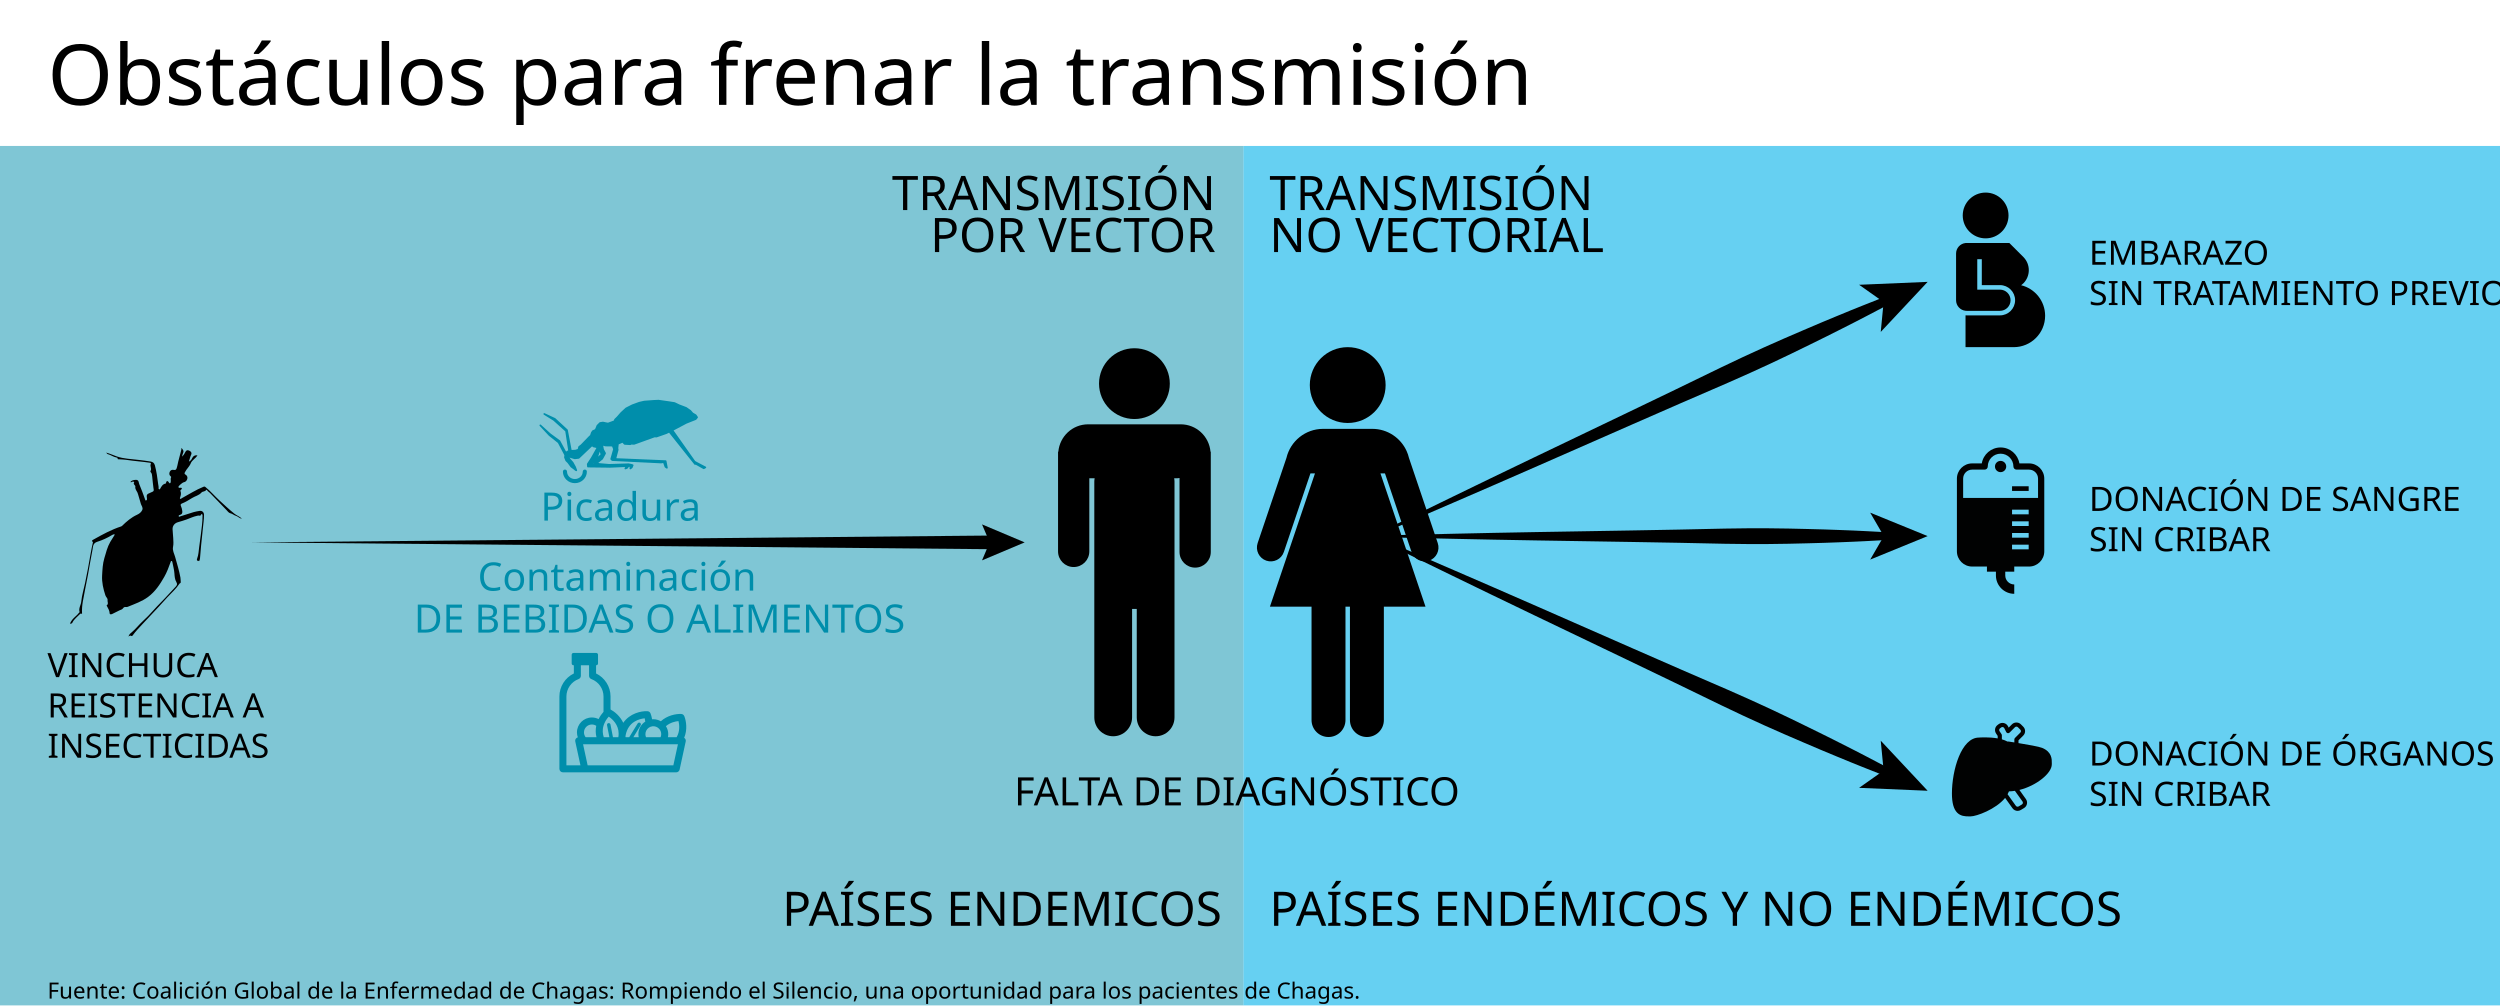
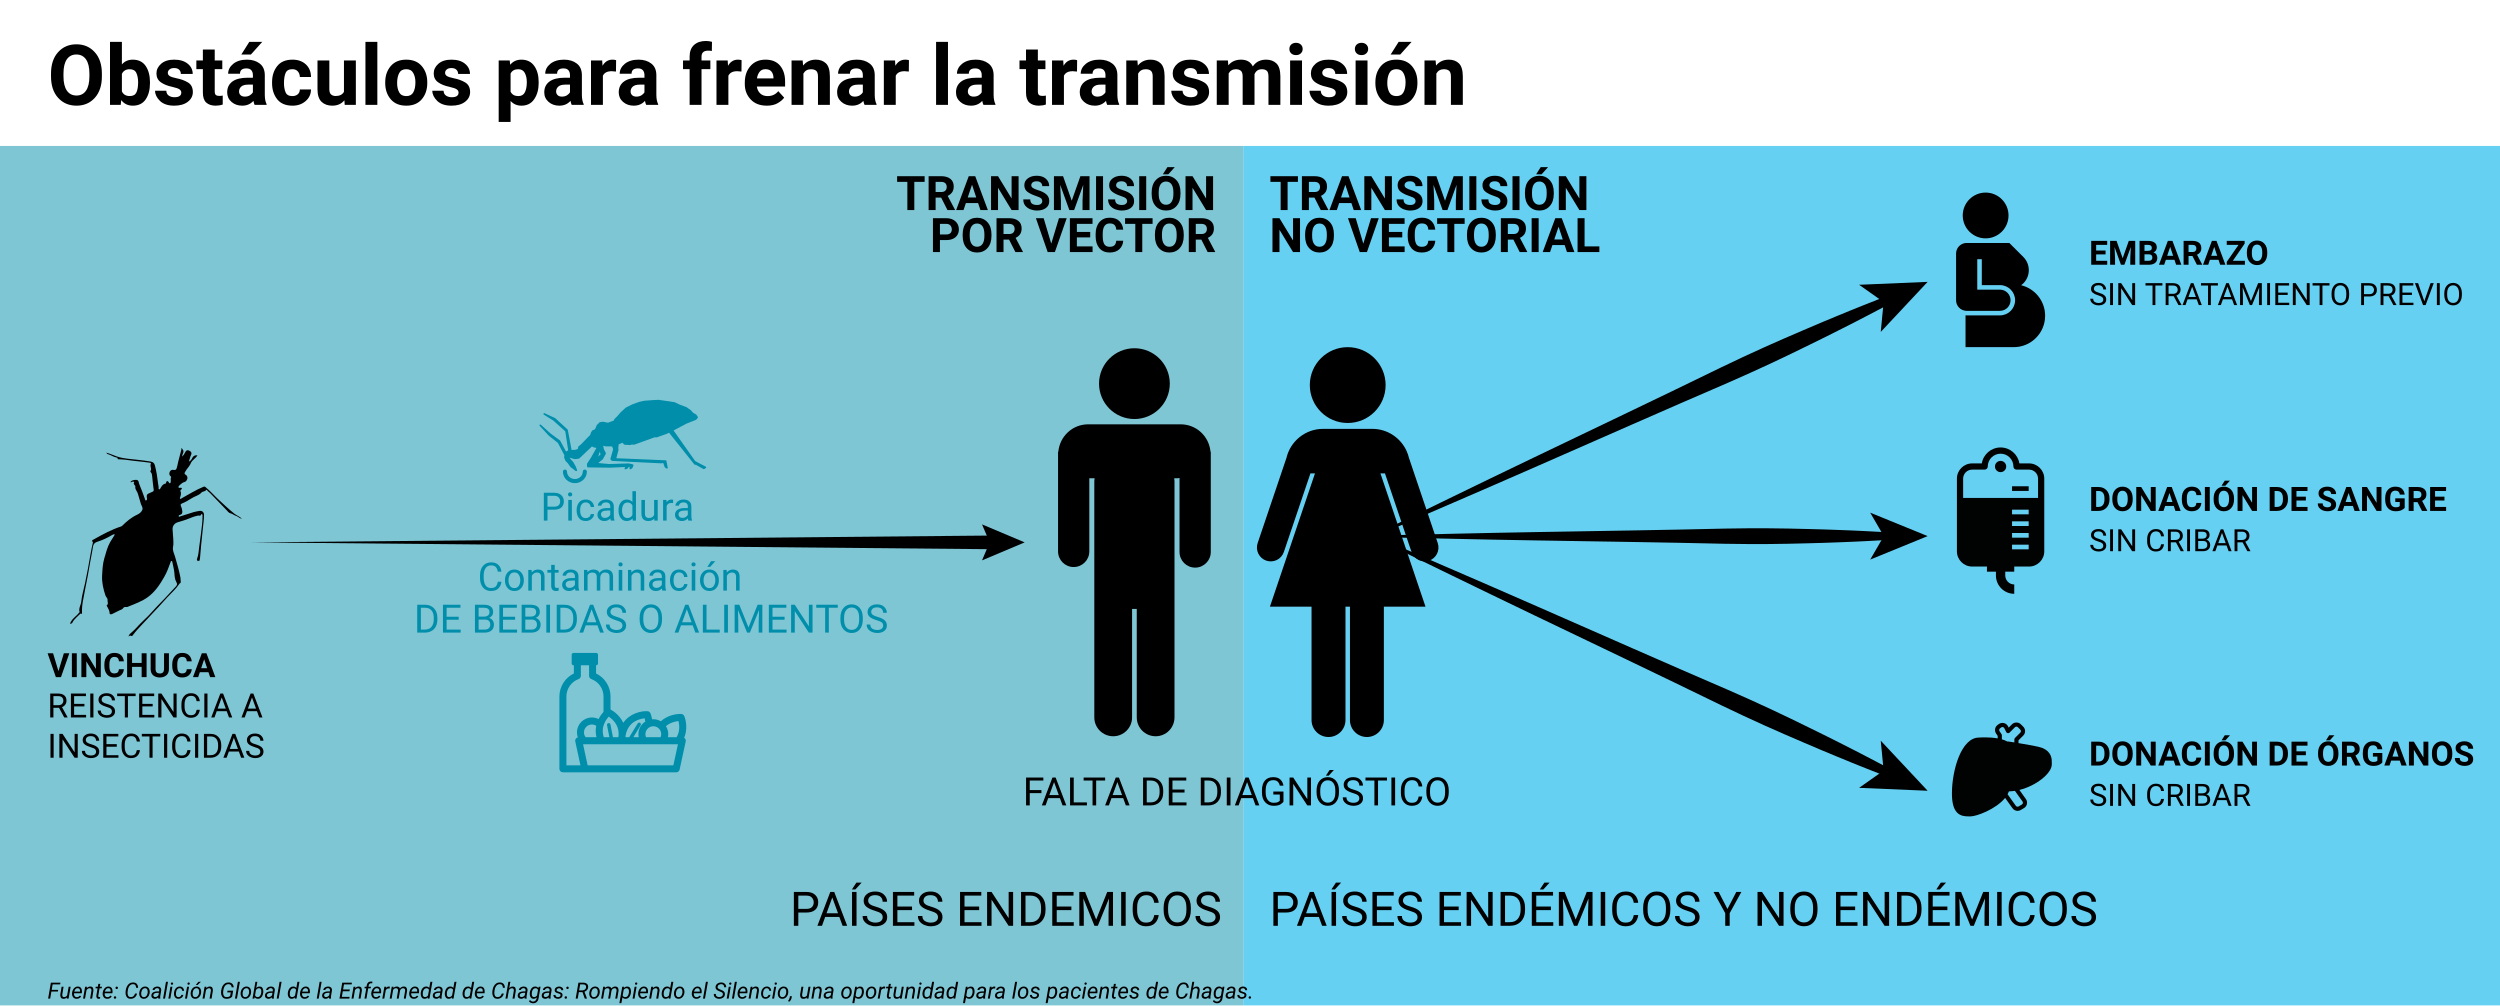
<svg xmlns="http://www.w3.org/2000/svg" version="1.1" id="Capa_1" x="0px" y="0px" width="893px" height="359.131px" viewBox="0 0 893 359.131" enable-background="new 0 0 893 359.131" xml:space="preserve">
  <rect x="-2.033" y="52.132" opacity="0.5" fill="#008EAB" enable-background="new    " width="446.191" height="306.999" />
  <rect x="444.158" y="52.132" opacity="0.6" fill="#00B0E9" enable-background="new    " width="448.842" height="306.999" />
-   <text id="title" transform="matrix(1 0 0 1 16.9546 37.4495)" font-family="'Roboto-Bold'" font-size="30">Obstáculos para frenar la transmisión</text>
-   <text id="centraltext" transform="matrix(1 0 0 1 441.8345 287.6907)" font-family="'Roboto-Regular'" font-size="14" text-anchor="middle">FALTA DE DIAGNÓSTICO</text>
-   <text id="vectortext1" transform="matrix(1 0 0 1 193.0947 185.968)" fill="#008EAB" font-family="'Roboto-Regular'" font-size="14">Picadura</text>
-   <text id="vectortext2" transform="matrix(1 0 0 1 170.6357 210.968)" fill="#008EAB" font-family="'Roboto-Regular'" font-size="14">Contaminación</text>
-   <text id="vectortext3" transform="matrix(1 0 0 1 147.8755 225.968)" fill="#008EAB" font-family="'Roboto-Regular'" font-size="14">DE BEBIDAS O ALIMENTOS</text>
-   <text id="wtitle1" transform="matrix(1 0 0 1 453.4473 75.0286)" font-family="'Roboto-Bold'" font-size="17" text-anchor="start">TRANSMISIÓN </text>
-   <text id="wtitle2" transform="matrix(1 0 0 1 453.4473 90.0286)" font-family="'Roboto-Bold'" font-size="17" text-anchor="start">NO VECTORIAL </text>
+   <text id="title" transform="matrix(1 0 0 1 16.9546 37.4495)" font-family="Roboto" font-weight="700" font-size="30">Obstáculos para frenar la transmisión</text>
+   <text id="centraltext" transform="matrix(1 0 0 1 441.8345 287.6907)" font-family="Roboto" font-size="14" text-anchor="middle">FALTA DE DIAGNÓSTICO</text>
+   <text id="vectortext1" transform="matrix(1 0 0 1 193.0947 185.968)" fill="#008EAB" font-family="Roboto" font-size="14">Picadura</text>
+   <text id="vectortext2" transform="matrix(1 0 0 1 170.6357 210.968)" fill="#008EAB" font-family="Roboto" font-size="14">Contaminación</text>
+   <text id="vectortext3" transform="matrix(1 0 0 1 147.8755 225.968)" fill="#008EAB" font-family="Roboto" font-size="14">DE BEBIDAS O ALIMENTOS</text>
+   <text id="wtitle1" transform="matrix(1 0 0 1 453.4473 75.0286)" font-family="Roboto" font-weight="700" font-size="17" text-anchor="start">TRANSMISIÓN </text>
+   <text id="wtitle2" transform="matrix(1 0 0 1 453.4473 90.0286)" font-family="Roboto" font-weight="700" font-size="17" text-anchor="start">NO VECTORIAL </text>
  <rect x="136.52" y="391.238" fill="none" width="562.667" height="105.666" />
  <text transform="matrix(1 0 0 1 136.5195 399.7571)" font-family="'MyriadPro-Regular'" font-size="12">del vector (resistencia a insecticidas, invasión de zonas periurbanas) salen dos flechas. una que pica al humano, </text>
  <text transform="matrix(1 0 0 1 136.5195 414.1575)" font-family="'MyriadPro-Regular'" font-size="12">otra que lo contamina via alimentos o bebidas. Ese humano no es detectado (no detección). De él (mejor si es </text>
  <text transform="matrix(1 0 0 1 136.5195 428.5588)" font-family="'MyriadPro-Regular'" font-size="12">ella) salen tres flechas. Una hacia el embarazo (no tratamiento), otra hacia donación de sangre (no cribado) y otra </text>
  <text transform="matrix(1 0 0 1 136.5195 442.9573)" font-family="'MyriadPro-Regular'" font-size="12">hacia donación de órganos (no cribado).    </text>
  <text transform="matrix(1 0 0 1 136.5195 457.3586)" font-family="'MyriadPro-Regular'" font-size="12">Todas las fases del ciclo de transmisión son válidas para los países endémicos. La parte sin el vector es válida para </text>
  <text transform="matrix(1 0 0 1 136.5195 471.7571)" font-family="'MyriadPro-Regular'" font-size="12">países no endémicos.</text>
  <g id="vinchuca">
    <path d="M70.978,200.353c-0.71,0.005-0.764-0.33-0.535-0.919c0.489-1.278,0.514-2.647,0.698-3.983   c0.184-1.375,0.401-2.74,0.551-4.115c0.271-2.405,0.685-4.805,0.656-7.239c-0.004-0.204-0.038-0.365-0.196-0.438   c-0.221-0.095-0.334,0.1-0.388,0.254c-0.113,0.305-0.343,0.346-0.593,0.264c-0.263-0.084-0.489,0.01-0.731,0.059   c-1.324,0.271-2.54,0.86-3.797,1.324c-1.044,0.385-2.11,0.676-3.171,0.996c-1.111,0.34-1.863,1.286-1.833,2.46   c0.025,1.061,0.201,2.107,0.234,3.164c0.042,1.036,0.163,2.11-0.054,3.102c-0.292,1.38,0.417,2.466,0.739,3.653   c0.668,2.441,1.433,4.862,1.888,7.355c0.1,0.53,0.054,1.089,0.117,1.627c0.05,0.387-0.33,0.379-0.468,0.596   c-1.182,1.825-2.84,3.229-4.294,4.816c-1.04,1.134-2.063,2.291-3.116,3.421c-1.934,2.078-3.889,4.138-5.823,6.216   c-1.162,1.257-2.364,2.477-3.367,3.872c-0.125,0.176-0.313,0.49-0.584,0.314c-0.359-0.224-0.626-0.094-1.036,0.248   c0.242-0.873,0.823-1.253,1.287-1.642c1.408-1.182,2.502-2.665,3.86-3.894c1.315-1.187,2.552-2.479,3.726-3.808   c1.809-2.028,3.789-3.891,5.602-5.913c0.789-0.879,1.621-1.736,2.427-2.602c0.447-0.474,0.651-0.917,0.217-1.643   c-0.543-0.891-0.618-1.988-0.689-3.032c-0.087-1.379-0.489-2.696-0.727-4.049c-0.034-0.19-0.104-0.438-0.338-0.435   c-0.238,0.003-0.259,0.278-0.322,0.447c-0.643,1.783-1.291,3.566-2.239,5.222c-1.542,2.711-3.237,5.292-5.815,7.197   c-2.185,1.611-4.716,2.464-7.18,3.482c-0.201,0.079-0.451,0.146-0.656,0.106c-0.51-0.104-0.84,0.09-1.116,0.483   c-0.288,0.421-0.789,0.479-1.199,0.688c-0.869,0.455-1.746,0.898-2.636,1.308c-0.334,0.154-0.885,0.251-0.911-0.237   c-0.046-0.99-0.535-1.768-0.973-2.588c-0.042-0.079-0.184-0.174-0.08-0.244c0.79-0.553,0.18-1.357,0.305-2.026   c0.083-0.444-0.572-0.971-0.765-1.543c-0.764-2.32-1.32-4.655-1.178-7.143c0.117-2.063,0.192-4.125,0.79-6.118   c0.593-1.977,1.061-4.008,2.109-5.818c0.518-0.897,1.094-1.763,1.658-2.671c-0.459-0.163-0.806,0.064-1.053,0.215   c-1.646,0.994-3.408,1.817-5.208,2.37c-1.65,0.508-1.504,1.759-1.729,2.855c-0.605,2.987-1.074,6.003-1.633,9.002   c-0.593,3.187-1.278,6.356-1.834,9.553c-0.242,1.412-0.351,2.856-0.267,4.303c-0.242,0.063-0.455-0.167-0.66,0.037   c-1.002,1.034-2.226,1.878-2.844,3.242c-0.176,0.38-0.644,0.083-0.811,0.455c0.117-0.614,0.438-1.107,0.793-1.566   c0.706-0.917,1.721-1.539,2.41-2.48c0.067-0.095,0.268-0.2,0.251-0.246c-0.472-1.362,0.455-2.503,0.576-3.776   c0.226-2.239,0.902-4.403,1.358-6.607c0.718-3.496,1.412-6.997,1.984-10.522c0.209-1.286,0.518-2.559,0.785-3.834   c0.025-0.121,0.101-0.251-0.012-0.345c-0.585-0.502-0.034-0.691,0.267-0.863c3.196-1.796,6.408-3.555,9.908-4.694   c0.129-0.04,0.205-0.103,0.297-0.188c1.595-1.566,3.274-3.012,5.342-3.964c0.744-0.344,1.437-0.812,1.834-1.639   c0.414-0.867-0.209-1.486-0.439-2.158c-0.401-1.152-0.622-2.356-1.032-3.51c-0.075-0.2-0.121-0.42-0.213-0.617   c-0.305-0.68-0.911-1.241-0.756-2.102c0.046-0.234-0.155-0.456-0.326-0.646c-0.113-0.122-0.196-0.284-0.246-0.439   c-0.083-0.238,0.48-0.614-0.167-0.735c-0.321-0.061-0.535,0.211-0.823,0.254c-0.159-0.048-0.234-0.12-0.075-0.259   c0.489-0.479,1.057-0.576,1.742-0.62c1.211-0.077,1.048,0.958,1.286,1.511c0.794,1.805,1.416,3.682,2.105,5.53   c0.054,0.152,0.088,0.402,0.317,0.325c0.247-0.079,0.384-0.282,0.338-0.581c-0.209-1.521-0.138-1.638,1.312-2.234   c1.266-0.522,1.203-0.515,0.978-1.83c-0.209-1.278-0.25-2.582-0.422-3.864c-0.075-0.568-0.063-1.19-0.556-1.638   c-0.133-0.125-0.121-0.294-0.008-0.477c0.25-0.417,0.134-0.894,0.046-1.307c-0.075-0.361-0.167-0.679-0.008-1.036   c0.242-0.547-0.275-0.505-0.514-0.543c-1.249-0.18-2.506-0.34-3.764-0.453c-1.533-0.136-3.053-0.361-4.583-0.568   c-0.806-0.109-1.633-0.12-2.448-0.182c-0.242-0.017-0.584,0.125-0.522-0.372c0.021-0.134-0.188-0.228-0.338-0.251   c-1.153-0.171-2.072-0.952-3.187-1.229c-0.18-0.044-0.305-0.278-0.577-0.541c1.437,0.384,2.606,0.965,3.835,1.381   c1.207,0.407,2.473,0.662,3.743,0.8c2.765,0.309,5.543,0.56,8.283,1.013c0.793,0.132,1.32,0.471,1.562,1.368   c0.581,2.189,0.89,4.415,1.161,6.654c0.067,0.509,0.23,1.015,0.146,1.545c-0.017,0.149,0.063,0.309,0.226,0.358   c0.175,0.057,0.275-0.072,0.351-0.209c0.464-0.828,0.898-1.686,1.993-1.84c0.276-1.156,0.668-1.167,1.287-0.178   c0.146,0.234,0.405-0.038,0.468-0.267c0.159-0.614-0.163-1.28,0.184-1.889c0.021-0.042-0.117-0.213-0.213-0.283   c-0.53-0.438-0.526-0.994-0.309-1.559c0.247-0.635,0.873-0.844,1.42-0.714c0.727,0.171,0.936-0.167,1.094-0.712   c0.075-0.266,0.163-0.528,0.213-0.796c0.372-1.955,1.003-3.841,1.445-5.777c0.021-0.088-0.021-0.196-0.033-0.292   c-0.008-0.1,0.029-0.163,0.125-0.191c0.417,0.52,0.906,0.998,0.488,1.774c-0.167,0.31-0.2,0.691-0.351,1.262   c0.639-0.595,0.927-1.17,1.224-1.737c0.297-0.583,0.765-0.7,1.437-0.363c0.644,0.324,0.877,0.827,0.61,1.378   c-0.368,0.744-0.501,1.558-0.835,2.496c0.66-0.267,0.948-0.731,1.157-1.188c0.376-0.837,0.986-1.154,1.859-1.055   c0.046,0.086,0.025,0.145-0.067,0.178c-0.618,0.999-1.83,1.564-2.243,2.617c-0.497,1.26-1.55,2.078-2.114,3.252   c-0.171,0.364-0.238,0.577,0.196,0.827c0.56,0.324,0.827,0.886,0.656,1.537c-0.188,0.673-0.63,1.124-1.353,1.237   c-0.343,0.054-1.784,1.281-1.805,1.581c-0.029,0.402,0.28,0.424,0.551,0.369c0.268-0.059,0.531-0.066,0.644,0.188   c0.113,0.25-0.163,0.388-0.322,0.526c-0.15,0.129-0.242,0.259-0.163,0.446c0.318,0.744,0.155,1.454-0.083,2.177   c-0.054,0.18-0.234,0.464,0.021,0.613c0.192,0.107,0.359-0.129,0.526-0.221c2.577-1.385,5.029-2.999,7.761-4.089   c0.368-0.15,0.463-0.101,0.79,0.163c1.75,1.422,3.2,3.146,4.854,4.662c1.788,1.625,3.53,3.304,5.426,4.8   c0.802,0.631,1.817,0.969,2.652,1.767c-0.902-0.088-1.374-0.806-2.118-1.011c-0.71-0.201-1.253-0.773-2.051-0.939   c-0.539-0.108-0.985-0.778-1.433-1.235c-1.951-2.006-3.885-4.02-5.819-6.035c-0.321-0.336-0.777-0.533-1.011-0.971   c-0.046-0.083-0.209-0.108-0.317-0.159c-0.296,0.781-1.228,0.487-1.684,1.011c-0.894,1.036-2.264,1.274-3.371,1.968   c-1.157,0.719-2.327,1.45-3.605,1.946c-0.497,0.193-0.572,0.453-0.363,0.902c0.255,0.577,0.401,1.185,0.484,1.809   c0.083,0.674-0.083,1.184-0.819,1.358c-0.071,0.021-0.142,0.058-0.213,0.072c-0.263,0.064-0.296,0.312-0.238,0.475   c0.08,0.251,0.289,0.066,0.439,0.021c1.637-0.521,3.271-1.067,4.917-1.563c0.685-0.204,1.399-0.31,2.109-0.43   c0.869-0.148,1.562,0.479,1.562,1.407c0.004,1.658-0.263,3.291-0.417,4.941c-0.188,1.979-0.422,3.958-0.614,5.938   c-0.15,1.551-0.263,3.104-0.401,4.655c-0.029,0.345-0.117,0.685-0.301,0.984C71.061,200.453,71.007,200.435,70.978,200.353z" />
  </g>
  <g id="embarazo">
    <path d="M721.947,101.885c0.274-0.201,0.542-0.418,0.79-0.667c2.603-2.601,2.603-6.821,0.001-9.422l-5.008-5.007h-10.037h-5.201   c-0.138,0-0.271,0.008-0.405,0.021l0,0c-1.899,0.203-3.38,1.81-3.38,3.762v16.673c0,1.955,1.479,3.561,3.38,3.764   c0.134,0.014,0.269,0.021,0.405,0.021h11.896c2.091,0,3.784-1.694,3.784-3.785s-1.694-3.784-3.784-3.784h-8.109V92.578h1.622v9.26   h6.487c2.982,0,5.407,2.426,5.407,5.407s-2.425,5.407-5.407,5.407h-11.896c-0.138,0-0.271-0.012-0.405-0.021v11.375H719.3   c6.197,0,11.22-5.023,11.22-11.219C730.518,107.504,726.864,103.075,721.947,101.885z" />
    <circle cx="709.266" cy="76.966" r="8.178" />
  </g>
  <g id="line_0">
    <line fill="none" x1="89.55" y1="193.738" x2="366.014" y2="193.738" />
    <g>
      <polygon points="89.55,193.738 355.651,191.281 355.651,196.195   " />
      <g>
        <polygon points="350.776,200.166 353.507,193.738 350.776,187.31 366.014,193.738    " />
      </g>
    </g>
  </g>
  <g>
    <g id="line_1">
      <line fill="none" x1="490.55" y1="191.569" x2="688.55" y2="100.681" />
      <g>
        <path d="M490.425,191.296c0,0,11.341-5.521,28.354-13.802c8.519-4.113,18.428-8.976,29.102-14.063     c10.663-5.109,22.036-10.56,33.41-16.01c5.683-2.733,11.366-5.467,16.96-8.157c5.585-2.711,11.081-5.38,16.399-7.962     c5.319-2.58,10.511-4.97,15.443-7.209c4.943-2.22,9.643-4.266,13.995-6.116c4.339-1.884,8.346-3.545,11.897-5.017     c3.543-1.491,6.664-2.724,9.224-3.758c2.558-1.041,4.582-1.825,5.962-2.362c1.379-0.538,2.115-0.825,2.115-0.825l1.268,2.762     c0,0-0.696,0.371-2.004,1.066c-1.307,0.696-3.222,1.72-5.678,2.981c-2.455,1.266-5.423,2.828-8.863,4.543     c-3.432,1.733-7.304,3.689-11.561,5.752c-4.241,2.095-8.855,4.322-13.763,6.625c-4.914,2.28-10.109,4.658-15.534,7.011     c-5.427,2.35-11.031,4.778-16.729,7.246c-5.688,2.488-11.465,5.015-17.242,7.542c-11.548,5.072-23.096,10.143-33.921,14.896     c-10.814,4.777-20.962,9.122-29.635,12.899c-17.37,7.501-28.95,12.501-28.95,12.501L490.425,191.296z" />
        <g>
          <polygon points="688.55,100.681 671.801,118.568 672.827,107.899 664.068,101.723     " />
        </g>
      </g>
    </g>
    <g id="line_2">
      <line fill="none" x1="490.55" y1="191.569" x2="688.55" y2="282.457" />
      <g>
        <path d="M490.675,191.296c0,0,11.58,5,28.95,12.501c8.673,3.778,18.819,8.123,29.635,12.899     c10.825,4.755,22.373,9.826,33.921,14.896c5.777,2.527,11.556,5.055,17.242,7.543c5.697,2.467,11.303,4.896,16.729,7.246     c5.425,2.352,10.62,4.729,15.535,7.01c4.905,2.303,9.521,4.529,13.762,6.625c4.257,2.063,8.129,4.019,11.561,5.752     c3.44,1.715,6.408,3.277,8.863,4.543c2.456,1.263,4.371,2.285,5.678,2.982c1.308,0.692,2.004,1.063,2.004,1.063l-1.268,2.763     c0,0-0.736-0.287-2.115-0.824c-1.38-0.537-3.404-1.32-5.962-2.361c-2.56-1.037-5.681-2.268-9.224-3.76     c-3.553-1.471-7.56-3.133-11.897-5.016c-4.354-1.853-9.052-3.896-13.995-6.115c-4.934-2.24-10.124-4.631-15.443-7.211     c-5.318-2.582-10.814-5.25-16.399-7.961c-5.594-2.691-11.277-5.425-16.96-8.158c-11.374-5.449-22.747-10.9-33.41-16.009     c-10.674-5.087-20.583-9.948-29.102-14.063c-17.013-8.281-28.354-13.802-28.354-13.802L490.675,191.296z" />
        <g>
          <polygon points="688.55,282.457 664.068,281.418 672.827,275.238 671.8,264.57     " />
        </g>
      </g>
    </g>
    <g id="line_3">
      <line fill="none" x1="491.301" y1="191.569" x2="688.55" y2="191.496" />
      <g>
        <path d="M491.301,191.297c0,0,11.418-0.263,28.545-0.658c8.563-0.17,18.555-0.431,29.258-0.589     c10.704-0.181,22.122-0.374,33.54-0.566c5.709-0.104,11.419-0.209,17.038-0.313c5.619-0.123,11.149-0.245,16.502-0.362     c5.354-0.115,10.526-0.123,15.433-0.104c4.906,0.039,9.545,0.128,13.827,0.248c4.28,0.087,8.207,0.231,11.686,0.361     c3.479,0.109,6.512,0.274,9.01,0.388c2.497,0.108,4.46,0.228,5.799,0.307c1.338,0.078,2.052,0.119,2.052,0.119l0.001,2.747     c0,0-0.714,0.042-2.053,0.121c-1.338,0.08-3.3,0.199-5.798,0.311c-2.497,0.115-5.529,0.282-9.009,0.395     c-3.479,0.132-7.404,0.279-11.686,0.37c-4.282,0.123-8.921,0.216-13.826,0.259c-4.906,0.021-10.08,0.018-15.433-0.094     c-5.354-0.112-10.884-0.23-16.503-0.35c-5.619-0.099-11.328-0.2-17.037-0.3c-11.418-0.185-22.836-0.368-33.541-0.541     c-10.704-0.15-20.695-0.404-29.26-0.568c-17.127-0.382-28.545-0.636-28.545-0.636V191.297L491.301,191.297z" />
        <g>
          <polygon points="688.55,191.496 668.034,199.888 672.9,191.501 668.028,183.121     " />
        </g>
      </g>
    </g>
  </g>
  <g>
    <g>
      <g id="woman">
        <g>
          <path d="M449.229,193.999l10.289-30.432c1.394-5.948,6.73-10.378,13.098-10.378h17.572c5.461,0,10.156,3.265,12.263,7.937v0.006      c0.354,0.771,0.637,1.593,0.828,2.436l10.289,30.432c0.868,2.587-0.515,5.394-3.095,6.27c-2.588,0.877-5.396-0.515-6.272-3.104      l-9.492-28.073h-1.617l16.098,47.61h-14.874v40.504c0,3.344-2.717,6.053-6.054,6.053c-3.353,0-6.063-2.709-6.063-6.053v-40.504      h-1.593v40.504c0,3.344-2.717,6.053-6.062,6.053s-6.062-2.709-6.062-6.053v-40.504h-14.865l16.096-47.61h-1.624l-9.495,28.073      c-0.875,2.59-3.674,3.98-6.263,3.104C449.744,199.392,448.361,196.585,449.229,193.999z" />
        </g>
        <g>
          <path d="M481.403,151.091c-7.484,0-13.539-6.063-13.539-13.539c0-7.484,6.055-13.546,13.539-13.546      c7.475,0,13.539,6.063,13.539,13.546C494.942,145.03,488.877,151.091,481.403,151.091z" />
        </g>
      </g>
    </g>
    <g>
      <g id="man">
        <g>
          <path d="M405.215,149.676c-6.979,0-12.639-5.659-12.639-12.646c0-6.979,5.661-12.638,12.639-12.638      c6.977,0,12.638,5.659,12.638,12.638C417.853,144.017,412.192,149.676,405.215,149.676z" />
        </g>
        <g>
          <path d="M378.033,161.365c0.491-5.482,5.042-9.799,10.653-9.799h6.592h6.592h6.897h6.592h2.098h4.285      c5.611,0,10.162,4.316,10.652,9.799h0.098v35.809c0,3.08-2.501,5.58-5.58,5.58c-3.087,0-5.587-2.5-5.587-5.58v-26.442      c-0.314,0.063-0.644,0.113-0.981,0.113h-0.925c0.065,0.378,0.113,0.755,0.113,1.157v84.255c0,3.721-3.015,6.736-6.737,6.736      c-3.722,0-6.745-3.017-6.745-6.736v-38.75h-1.672v38.75c0,3.721-3.023,6.736-6.745,6.736c-3.722,0-6.746-3.017-6.746-6.736      v-84.255c0-0.402,0.056-0.779,0.121-1.157h-1.905v26.121c0,3.078-2.501,5.578-5.588,5.578c-3.079,0-5.58-2.5-5.58-5.578v-35.599      h0.098V161.365z" />
        </g>
      </g>
    </g>
  </g>
-   <text id="mcount1" transform="matrix(1 0 0 1 436.4492 330.6946)" font-family="'Roboto-Regular'" font-size="17" text-anchor="end">PAÍSES ENDEMICOS</text>
-   <text id="mcount2" transform="matrix(1 0 0 1 453.4473 330.6946)" font-family="'Roboto-Regular'" font-size="17">PAÍSES ENDÉMICOS Y NO ENDÉMICOS</text>
+   <text id="mcount1" transform="matrix(1 0 0 1 436.4492 330.6946)" font-family="Roboto" font-size="17" text-anchor="end">PAÍSES ENDEMICOS</text>
+   <text id="mcount2" transform="matrix(1 0 0 1 453.4473 330.6946)" font-family="Roboto" font-size="17">PAÍSES ENDÉMICOS Y NO ENDÉMICOS</text>
  <rect x="746.217" y="85.571" fill="none" width="171.164" height="36" />
-   <text id="rtext1" transform="matrix(1 0 0 1 746.2168 94.5706)" font-family="'Roboto-Bold'" font-size="12">EMBARAZO </text>
-   <text id="rtext2" transform="matrix(1 0 0 1 746.2168 108.9709)" font-family="'Roboto-Regular'" font-size="12">SIN TRATAMIENTO PREVIO</text>
+   <text id="rtext1" transform="matrix(1 0 0 1 746.2168 94.5706)" font-family="Roboto" font-weight="700" font-size="12">EMBARAZO </text>
+   <text id="rtext2" transform="matrix(1 0 0 1 746.2168 108.9709)" font-family="Roboto" font-size="11">SIN TRATAMIENTO PREVIO</text>
  <rect x="16.955" y="232.871" fill="none" width="117.905" height="41.94" />
-   <text id="ltext1" transform="matrix(1 0 0 1 16.9546 241.8704)" font-family="'Roboto-Bold'" font-size="12">VINCHUCA </text>
-   <text id="ltext2" transform="matrix(1 0 0 1 16.9546 256.2708)" font-family="'Roboto-Regular'" font-size="12">REISTENCIA A</text>
-   <text id="ltext3" transform="matrix(1 0 0 1 16.9546 270.6711)" font-family="'Roboto-Regular'" font-size="12">INSECTICIDAS</text>
+   <text id="ltext1" transform="matrix(1 0 0 1 16.9546 241.8704)" font-family="Roboto" font-weight="700" font-size="12">VINCHUCA </text>
+   <text id="ltext2" transform="matrix(1 0 0 1 16.9546 256.2708)" font-family="Roboto" font-size="12">REISTENCIA A</text>
+   <text id="ltext3" transform="matrix(1 0 0 1 16.9546 270.6711)" font-family="Roboto" font-size="12">INSECTICIDAS</text>
  <rect x="746.217" y="173.496" fill="none" width="128" height="36" />
-   <text id="rtext3" transform="matrix(1 0 0 1 746.2168 182.4954)" font-family="'Roboto-Bold'" font-size="12">DONACIÓN DE SANGRE</text>
-   <text id="rtext4" transform="matrix(1 0 0 1 746.2168 196.8958)" font-family="'Roboto-Regular'" font-size="12">SIN CRIBAR</text>
+   <text id="rtext3" transform="matrix(1 0 0 1 746.2168 182.4954)" font-family="Roboto" font-weight="700" font-size="12">DONACIÓN DE SANGRE</text>
+   <text id="rtext4" transform="matrix(1 0 0 1 746.2168 196.8958)" font-family="Roboto" font-size="11">SIN CRIBAR</text>
  <rect x="746.217" y="264.457" fill="none" width="138.666" height="35.999" />
-   <text id="rtext5" transform="matrix(1 0 0 1 746.2168 273.4563)" font-family="'Roboto-Bold'" font-size="12">DONACIÓN DE ÓRGANOS</text>
-   <text id="rtext6" transform="matrix(1 0 0 1 746.2168 287.8557)" font-family="'Roboto-Regular'" font-size="12">SIN CRIBAR</text>
-   <text id="mtitle1" transform="matrix(1 0 0 1 438.6377 75.0286)" font-family="'Roboto-Bold'" font-size="17" text-anchor="end">TRANSMISIÓN </text>
-   <text id="mtitle2" transform="matrix(1 0 0 1 438.6377 90.0286)" font-family="'Roboto-Bold'" font-size="17" text-anchor="end">POR VECTOR </text>
+   <text id="rtext5" transform="matrix(1 0 0 1 746.2168 273.4563)" font-family="Roboto" font-weight="700" font-size="12">DONACIÓN DE ÓRGANOS</text>
+   <text id="rtext6" transform="matrix(1 0 0 1 746.2168 287.8557)" font-family="Roboto" font-size="11">SIN CRIBAR</text>
+   <text id="mtitle1" transform="matrix(1 0 0 1 438.6377 75.0286)" font-family="Roboto" font-weight="700" font-size="17" text-anchor="end">TRANSMISIÓN </text>
+   <text id="mtitle2" transform="matrix(1 0 0 1 438.6377 90.0286)" font-family="Roboto" font-weight="700" font-size="17" text-anchor="end">POR VECTOR </text>
  <path fill="#008EAB" d="M244.385,263.542c1.216-2.895,0.749-5.976,0.052-7.726c-0.182-0.459-0.618-0.768-1.111-0.788  c-1.877-0.081-4.946,0.497-7.28,2.608c-0.788-0.461-1.703-0.729-2.679-0.729c-0.148,0-0.294,0.009-0.44,0.021  c-0.127-0.808-0.33-1.526-0.559-2.102c-0.183-0.458-0.618-0.768-1.112-0.788c-2.271-0.104-6.283,0.767-8.63,4.143  c-1.102-2.34-3.041-3.953-4.542-4.756v-4.647c0-3.508-2.042-6.706-5.163-8.217v-2.935h0.065c0.346,0,0.627-0.281,0.627-0.627v-3.137  c0-0.347-0.282-0.627-0.628-0.627h-8.152c-0.346,0-0.627,0.28-0.627,0.627V237c0,0.346,0.281,0.627,0.627,0.627h0.146v2.935  c-3.121,1.511-5.162,4.708-5.162,8.217v25.847c0,0.69,0.561,1.254,1.254,1.254h7.82h7.938h24.706c0.591,0,1.101-0.412,1.226-0.988  l2.177-10.033c0.08-0.37-0.012-0.758-0.25-1.054C244.603,263.697,244.498,263.614,244.385,263.542z M231.722,259.949  c0.38-0.274,0.83-0.457,1.318-0.514c0.107-0.013,0.215-0.021,0.325-0.021c0.368,0,0.719,0.072,1.041,0.202  c0.395,0.157,0.746,0.401,1.03,0.709c0.353,0.382,0.602,0.859,0.701,1.393c0.031,0.168,0.05,0.342,0.05,0.519  c0,0.391-0.08,0.763-0.223,1.101h-0.353h-1.289h-1.262h-1.121h-1.172c-0.039-0.093-0.073-0.188-0.102-0.285  c-0.079-0.258-0.121-0.531-0.121-0.813C230.543,261.295,231.01,260.461,231.722,259.949z M223.474,262.631  c0.923-4.924,5.002-5.872,6.812-6.049c0.079,0.319,0.157,0.72,0.208,1.172c-1.476,0.949-2.459,2.603-2.459,4.482  c0,0.377,0.042,0.745,0.116,1.101h-1.921l2.61-4.273c0.181-0.296,0.087-0.683-0.208-0.861c-0.295-0.183-0.682-0.089-0.861,0.207  l-3.012,4.929h-1.234l-0.108-0.076C223.442,263.048,223.461,262.838,223.474,262.631z M216.83,256.724  c0.214-0.295,0.423-0.548,0.607-0.75c0.193,0.128,0.413,0.286,0.647,0.473c1.438,1.151,3.384,3.406,2.787,6.892h-1.922l-0.864-4.415  l-0.027-0.133c-0.066-0.342-0.396-0.563-0.736-0.495c-0.253,0.05-0.439,0.245-0.491,0.48c-0.018,0.082-0.021,0.168-0.004,0.255  l0.004,0.017l0.84,4.291h-0.84h-0.375h-0.773c-0.038-0.111-0.074-0.222-0.106-0.33c-0.062-0.213-0.116-0.422-0.157-0.628  c-0.131-0.671-0.149-1.311-0.089-1.907c0.044-0.438,0.129-0.857,0.246-1.251c0.066-0.222,0.139-0.437,0.221-0.642  C216.086,257.85,216.465,257.225,216.83,256.724z M206.397,263.382c-0.256,0.066-0.489,0.211-0.659,0.422  c-0.238,0.296-0.331,0.684-0.25,1.054l1.847,8.514h-5.011V248.78c0-2.761,1.746-5.257,4.342-6.213  c0.493-0.181,0.821-0.65,0.821-1.177v-3.762h2.924v3.762c0,0.526,0.328,0.996,0.821,1.178c2.597,0.955,4.342,3.451,4.342,6.212  v5.494c-0.624,0.685-1.256,1.56-1.762,2.584c-0.721-0.365-1.534-0.576-2.396-0.576c-2.939,0-5.33,2.392-5.33,5.329  C206.088,262.232,206.2,262.827,206.397,263.382z M213.064,263.337h-3.873c-0.372-0.479-0.596-1.076-0.596-1.728  c0-1.557,1.266-2.821,2.822-2.821c0.578,0,1.114,0.175,1.563,0.475C212.72,260.512,212.7,261.887,213.064,263.337z M241.925,266.913  l-1.401,6.457h-22.44h-1.254h-1.255h-5.672l-1.618-7.457l-0.014-0.067h5.798h0.573h0.935h1.113h0.141h1.254h0.113h1.094h1.632h1.689  h3.598h0.848h0.804h1.591h0.492h1.527h3.784h2.02h0.458h1.419h2.087h0.916L241.925,266.913z M241.687,263.337h-3.106  c0.075-0.354,0.115-0.724,0.115-1.101c0-1.048-0.309-2.023-0.833-2.85c1.541-1.325,3.417-1.711,4.495-1.815  C242.656,258.797,242.962,261.167,241.687,263.337z" />
  <path id="organo" fill="#010202" d="M729.47,267.146c-1.085-0.453-5.294-1.194-8.462-1.712v-0.994l1.704-1.703c0.869-0.87,0.869-2.283,0-3.152  l-0.871-0.872c-0.842-0.84-2.313-0.84-3.153,0l-1.191,1.193l-0.229-0.459c-0.296-0.592-0.837-1.021-1.48-1.173  c-0.646-0.148-1.32-0.01-1.852,0.388l-0.423,0.316c-0.945,0.709-1.174,2.036-0.518,3.021l0.582,0.871v0.889  c-3.188-0.57-6.513-0.317-6.689-0.302c-6.304,0-9.66,11.604-9.66,19.979c0,3.356,0.62,5.603,1.895,6.869  c1.226,1.218,2.789,1.309,4.118,1.309c0.117,0,0.235,0,0.35-0.001l0.327-0.001c2.05,0,8.98-2.51,12.308-6.595l2.642,3.695  c0.43,0.604,1.12,0.931,1.82,0.931c0.392,0,0.785-0.103,1.141-0.314l1.159-0.694c0.53-0.319,0.908-0.853,1.034-1.457  c0.126-0.607-0.007-1.245-0.368-1.751l-2.326-3.258c6.057-1.501,11.574-5.939,11.574-9.138l0.005-0.335  C732.926,271.167,732.963,268.607,729.47,267.146z M714.941,262.234l-0.708-1.061c-0.22-0.328-0.144-0.771,0.173-1.006l0.422-0.318  c0.244-0.183,0.491-0.155,0.616-0.128c0.127,0.03,0.356,0.12,0.492,0.392l0.69,1.381c0.106,0.214,0.309,0.36,0.546,0.399  c0.234,0.036,0.477-0.04,0.646-0.208l1.922-1.922c0.289-0.29,0.76-0.29,1.05,0l0.872,0.871c0.289,0.29,0.289,0.761,0,1.051  l-1.922,1.922c-0.139,0.14-0.216,0.326-0.216,0.524v1.063c-1.063-0.167-1.854-0.288-2.119-0.325  c-0.11-0.017-0.218-0.004-0.315,0.025c-0.609-0.33-1.295-0.596-2.023-0.802v-1.446C715.065,262.499,715.02,262.356,714.941,262.234z   M722.442,286.292c0.12,0.171,0.164,0.378,0.123,0.584c-0.042,0.205-0.165,0.377-0.347,0.485l-1.158,0.694  c-0.326,0.198-0.761,0.109-0.986-0.205l-2.919-4.085c-0.016-0.021-0.035-0.03-0.052-0.048c0.191-0.338,0.361-0.682,0.497-1.038  c0.704-0.015,1.414-0.081,2.126-0.189L722.442,286.292z" />
  <path id="sangre" fill="#010202" d="M714.612,164.629c-1.11,0-2.012,0.899-2.012,2.011s0.9,2.011,2.012,2.011c1.11,0,2.011-0.899,2.011-2.011  S715.723,164.629,714.612,164.629z M718.703,175.366h5.94v-1.67h-5.94V175.366z M724.775,165.527h-3.447  c-0.533-3.227-3.343-5.695-6.717-5.695c-3.375,0-6.185,2.469-6.717,5.695h-3.447c-2.998,0-5.438,2.439-5.438,5.438v25.968  c0,2.999,2.439,5.438,5.438,5.438h5.288v1.839h3.208v1.348c0,3.612,2.937,6.55,6.548,6.55v-3.337c-1.771,0-3.211-1.44-3.211-3.212  v-1.348h3.211v-1.839h5.287c2.998,0,5.438-2.439,5.438-5.438v-25.969C730.212,167.966,727.771,165.527,724.775,165.527z   M724.644,196.229h-5.94v-1.669h5.94V196.229L724.644,196.229z M724.644,192.056h-5.94v-1.668h5.94V192.056L724.644,192.056z   M724.644,187.883h-5.94v-1.668h5.94V187.883L724.644,187.883z M724.644,183.71h-5.94v-1.668h5.94V183.71L724.644,183.71z   M727.991,177.869h-26.757v-6.905c0-1.771,1.44-3.212,3.213-3.212h4.469c0.614,0,1.113-0.498,1.113-1.112  c0-2.527,2.055-4.583,4.581-4.583s4.583,2.057,4.583,4.583c0,0.614,0.498,1.112,1.111,1.112h4.471c1.771,0,3.213,1.441,3.214,3.212  v6.905H727.991z" />
  <polygon fill="#008EAB" stroke="#008EAB" stroke-width="0.593" stroke-linecap="round" stroke-linejoin="round" stroke-miterlimit="10" points="  205.849,168.001 205.423,166.829 204.537,165.229 203.559,164.126 202.697,162.919 204.515,163.482 205.304,163.721   206.716,163.556 211.468,159.042 212.012,159.475 213.501,159.808 211.377,163.571 209.939,165.778 210.016,166.662   217.958,166.761 223.856,166.5 223.364,167.347 223.957,167.149 224.648,166.276 224.682,165.815 217.601,166.045 214.239,165.75   211.208,166.111 212.2,164.672 213.145,163.696 214.247,160.412 214.484,161.062 214.845,162.409 213.586,163.57 211.974,165.301   213.218,166.441 217.765,166.77 222.441,166.54 224.813,166.474 225.241,166.243 225.162,167.347 225.669,166.968 225.999,166.177   225.241,165.947 214.998,166.079 214.239,165.75 213.006,165.536 215.107,163.848 216.149,161.928 215.407,160.541 215.148,159.11   215.021,158.763 216.29,159.141 218.854,159.178 219.32,160.454 218.313,163.964 218.703,164.348 232.339,165.015 236.193,165.212   237.131,165.04 237.156,165.224 237.693,166.736 238.218,167.097 237.769,164.71 219.622,163.947 219.877,163.564 220.64,160.683   220.553,160.083 220.72,158.524 222.426,157.796 223.128,158.565 225.116,158.681 225.47,158.499 226.488,158.549 233.76,155.921   234.502,155.939 238,154.715 239.072,154.193 248.282,165.75 248.41,165.598 251.384,167.263 251.954,166.95 251.009,166.453   248.696,165.23 248.101,164.895 240.167,153.662 245.148,151.028 248.479,149.708 249.009,149.067 248.495,148.308 247.358,147.645   246.583,146.745 245.068,145.693 242.628,144.77 240.94,143.965 239.041,143.659 235.211,143.11 233.557,143.188 230.125,143.441   228.355,143.851 225.872,144.757 223.653,145.882 221.901,147.495 220.584,149.001 219.694,149.878 219.46,150.463 217.187,151.293   216.228,151.117 215.371,150.93 214.329,151.1 213.386,152.049 212.919,153.218 212.618,153.618 211.799,153.969 211.401,154.535   210.982,155.766 210.765,155.819 207.651,159.031 206.861,159.624 206.618,160.62 205.557,160.955 204.573,160.999 203.934,161.047   202.529,153.633 198.18,149.619 194.411,147.866 197.847,150.004 202.193,153.914 203.277,161.05 202.537,161.399 202.217,161.963   199.833,157.536 196.498,155.098 193.001,151.93 196.249,155.425 199.511,158.022 201.896,162.527 201.801,163.384 202.254,164.491   202.952,165.176 204.038,166.663 205.328,167.618 205.5,167.804 " />
  <g>
    <g>
      <g>
        <path fill="#008EAB" d="M205.35,172.584c-2.36,0-4.279-1.851-4.279-4.124c0-0.406,0.329-0.734,0.734-0.734     c0.405,0,0.734,0.328,0.734,0.734c0,1.464,1.261,2.654,2.811,2.654c1.55,0,2.811-1.19,2.811-2.654     c0-0.406,0.328-0.734,0.734-0.734c0.405,0,0.735,0.328,0.735,0.734C209.63,170.734,207.711,172.584,205.35,172.584z" />
      </g>
    </g>
  </g>
-   <text id="fuente" transform="matrix(1 0 0 1 16.9546 356.6946)" font-family="'Roboto-Italic'" font-size="8">Fuente: Coalición Global de la Enfermedad de Chagas: Rompiendo el Silencio, una oportunidad para los pacientes de Chagas.</text>
+   <text id="fuente" transform="matrix(1 0 0 1 16.9546 356.6946)" font-family="Roboto" font-style="italic" font-size="8">Fuente: Coalición Global de la Enfermedad de Chagas: Rompiendo el Silencio, una oportunidad para los pacientes de Chagas.</text>
</svg>
